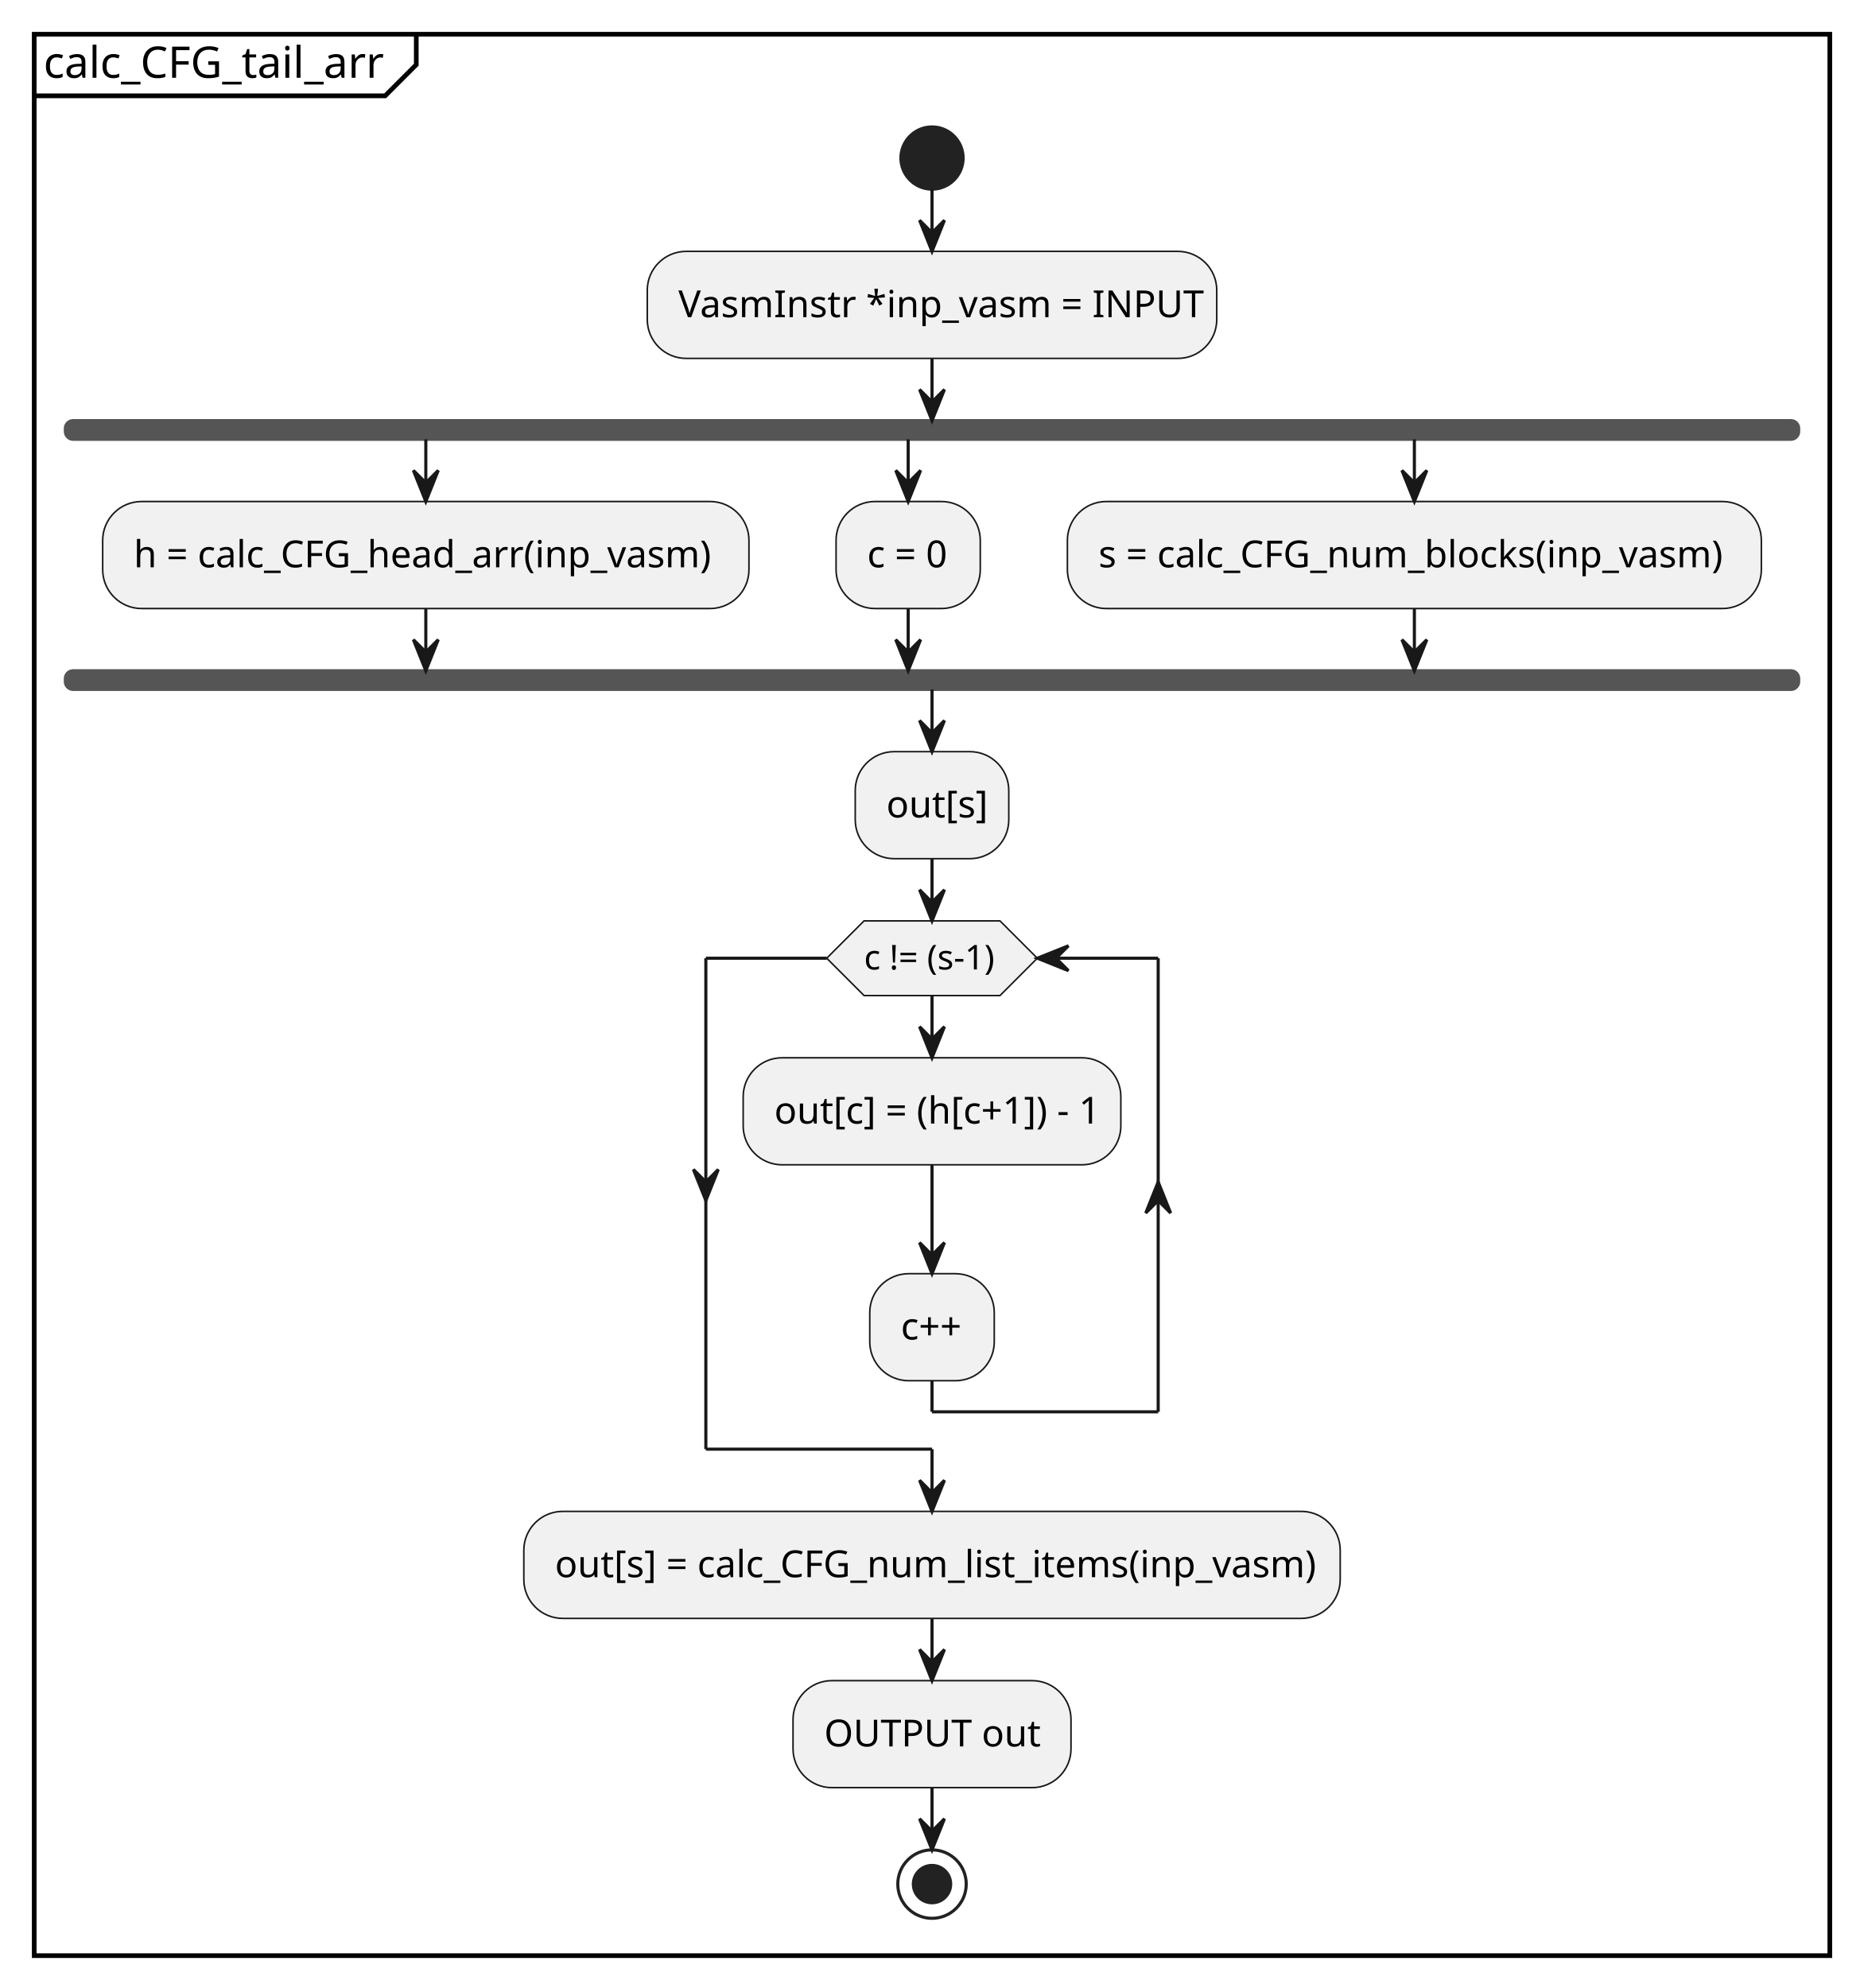
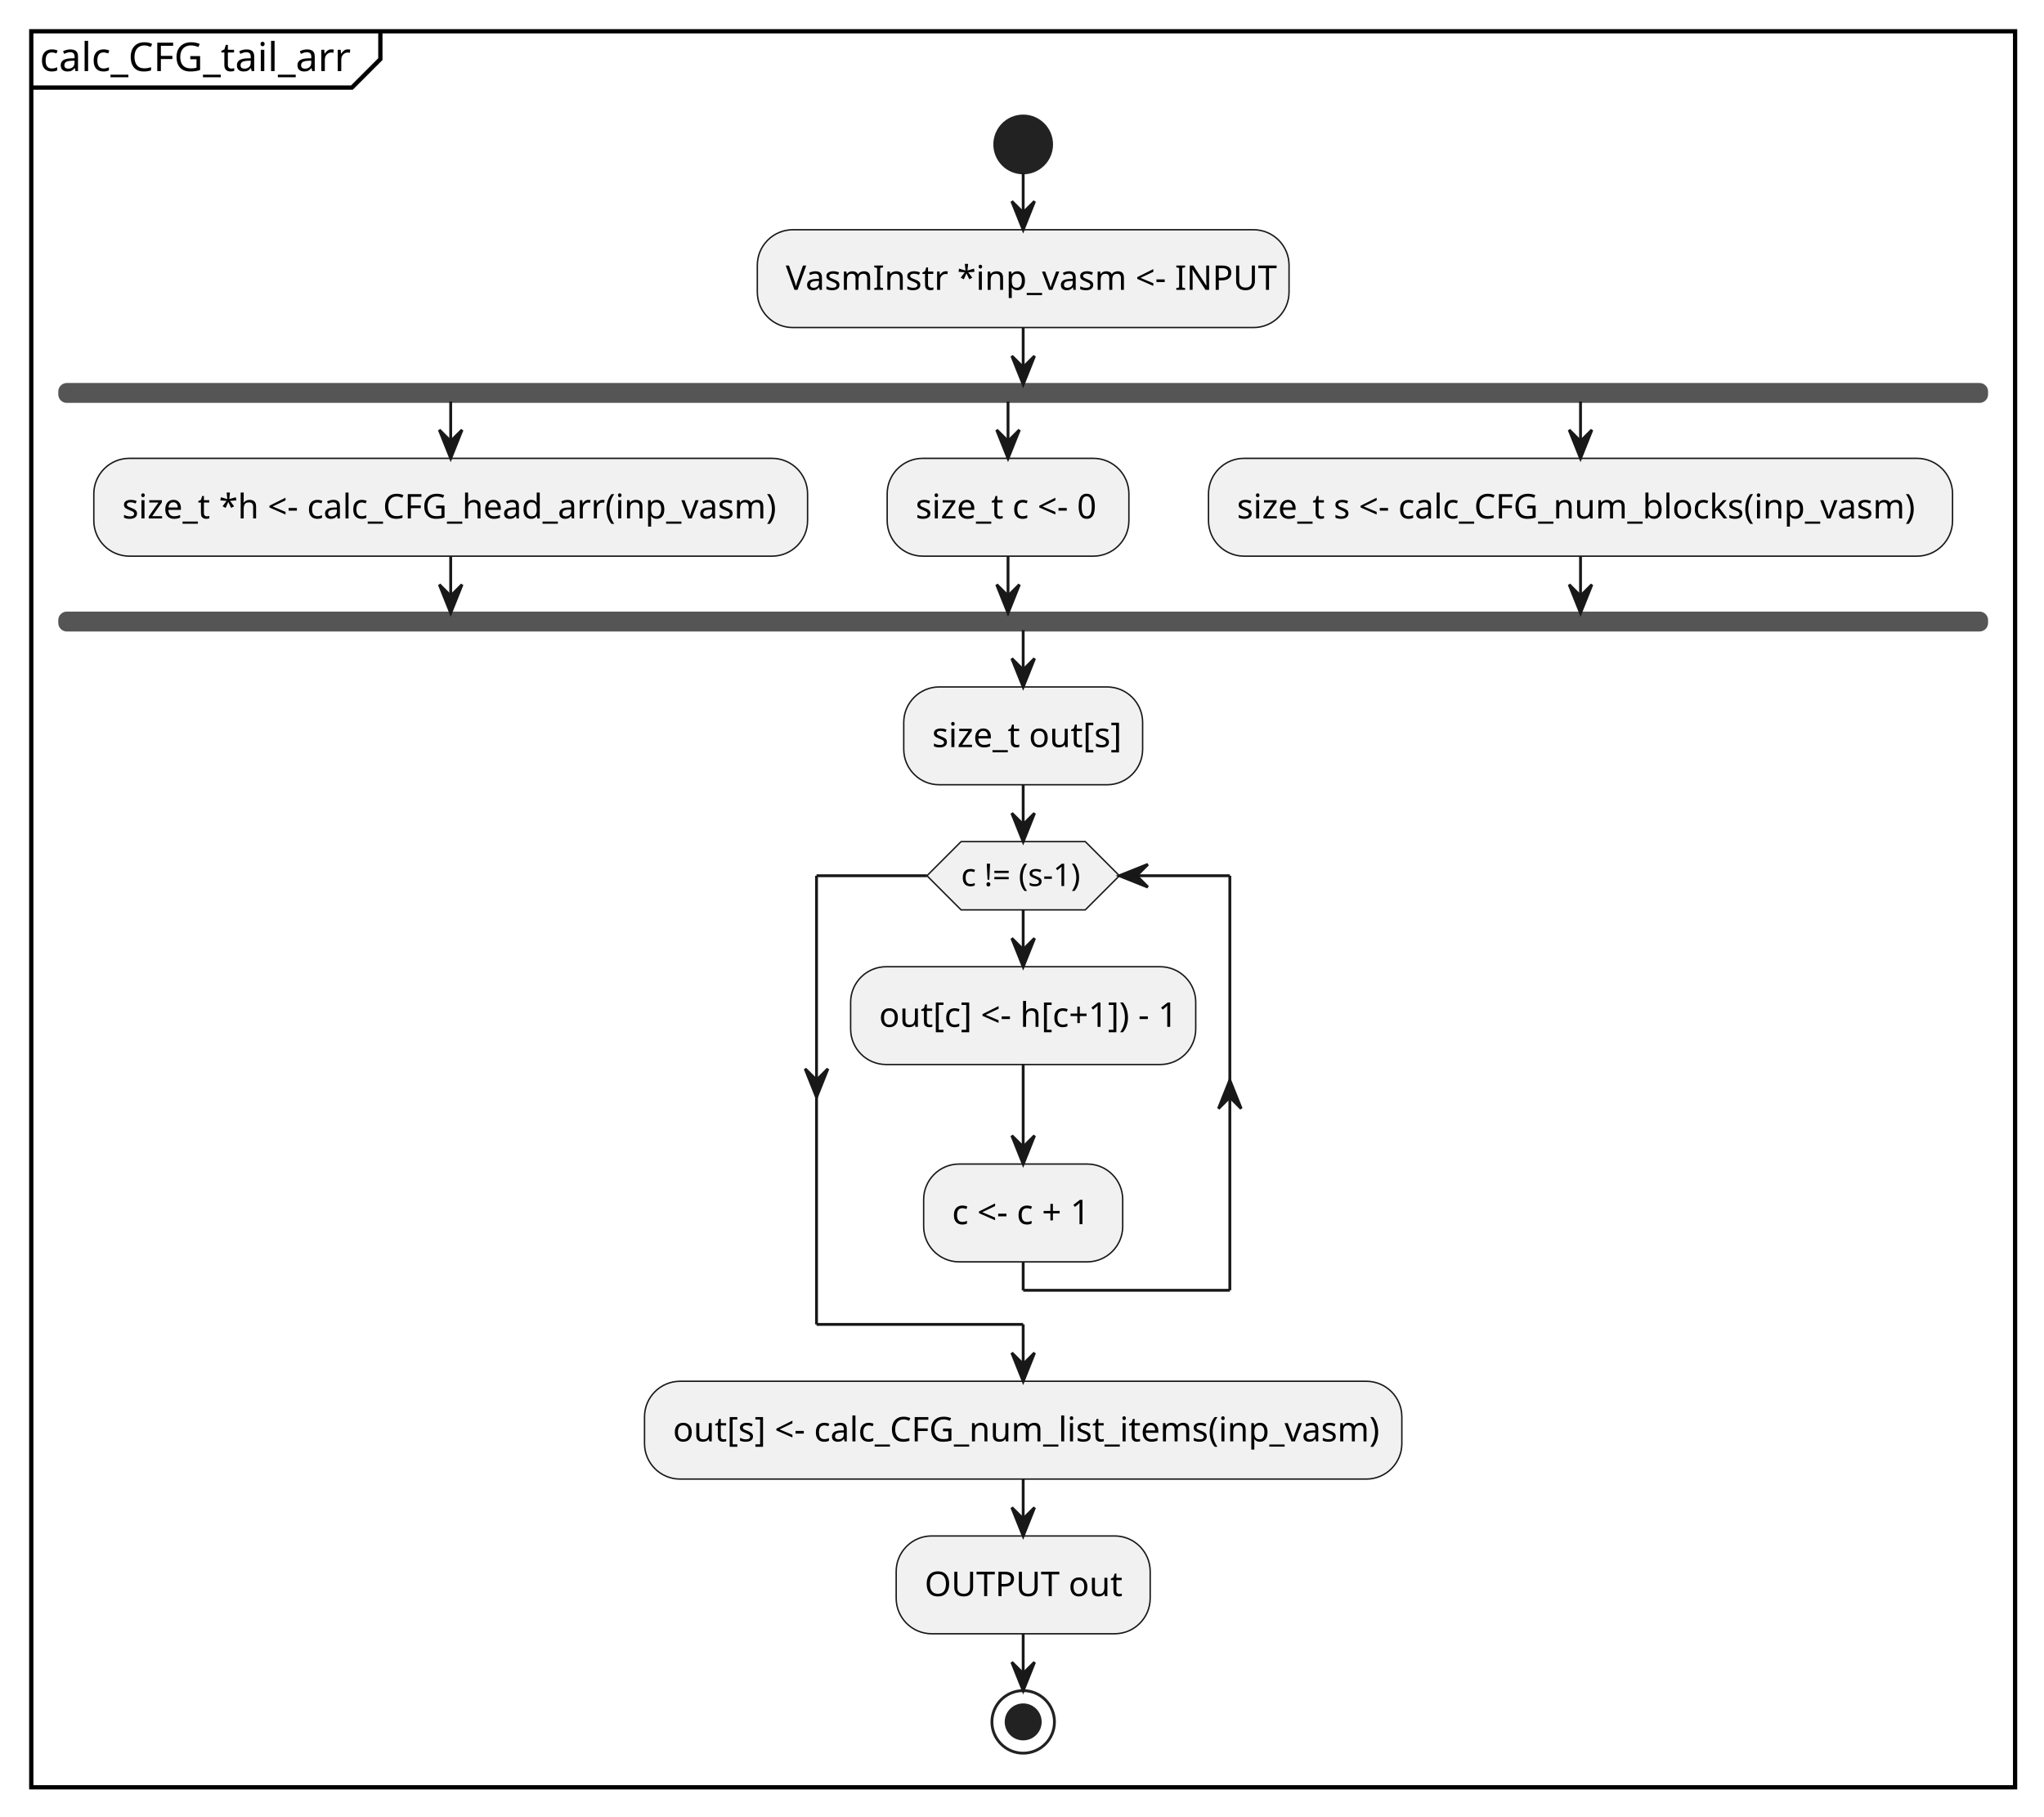
- <svg xmlns="http://www.w3.org/2000/svg" contentStyleType="text/css" data-diagram-type="ACTIVITY" height="639px" preserveAspectRatio="none" style="width:599px;height:639px;background:#FFFFFF;" version="1.1" viewBox="0 0 599 639" width="599px" zoomAndPan="magnify">
+ <svg xmlns="http://www.w3.org/2000/svg" contentStyleType="text/css" data-diagram-type="ACTIVITY" height="639px" preserveAspectRatio="none" style="width:719px;height:639px;background:#FFFFFF;" version="1.1" viewBox="0 0 719 639" width="719px" zoomAndPan="magnify">
  <defs />
  <g>
-     <rect fill="none" height="617.601" style="stroke:#000000;stroke-width:1.5;" width="577.135" x="11" y="11" />
+     <rect fill="none" height="617.601" style="stroke:#000000;stroke-width:1.5;" width="697.832" x="11" y="11" />
    <path d="M133.798,11 L133.798,20.8 L123.797,30.8 L11,30.8" fill="none" style="stroke:#000000;stroke-width:1.5;" />
    <text fill="#000000" font-family="sans-serif" font-size="14" lengthAdjust="spacing" textLength="112.797" x="14" y="25.006">calc_CFG_tail_arr</text>
-     <ellipse cx="299.567" cy="50.8" fill="#222222" rx="10" ry="10" style="stroke:#222222;stroke-width:1;" />
-     <rect fill="#F1F1F1" height="34.4" rx="12.5" ry="12.5" style="stroke:#181818;stroke-width:0.5;" width="183.045" x="208.045" y="80.8" />
-     <text fill="#000000" font-family="sans-serif" font-size="12" lengthAdjust="spacing" textLength="163.045" x="218.045" y="101.948">VasmInstr *inp_vasm = INPUT</text>
-     <rect fill="#555555" height="6" rx="2.5" ry="2.5" style="stroke:#555555;stroke-width:1;" width="557.135" x="21" y="135.2" />
-     <rect fill="#F1F1F1" height="34.4" rx="12.5" ry="12.5" style="stroke:#181818;stroke-width:0.5;" width="207.729" x="33" y="161.2" />
-     <text fill="#000000" font-family="sans-serif" font-size="12" lengthAdjust="spacing" textLength="187.729" x="43" y="182.348">h = calc_CFG_head_arr(inp_vasm)</text>
-     <rect fill="#F1F1F1" height="34.4" rx="12.5" ry="12.5" style="stroke:#181818;stroke-width:0.5;" width="46.352" x="268.729" y="161.2" />
-     <text fill="#000000" font-family="sans-serif" font-size="12" lengthAdjust="spacing" textLength="26.352" x="278.729" y="182.348">c = 0</text>
-     <rect fill="#F1F1F1" height="34.4" rx="12.5" ry="12.5" style="stroke:#181818;stroke-width:0.5;" width="223.053" x="343.082" y="161.2" />
-     <text fill="#000000" font-family="sans-serif" font-size="12" lengthAdjust="spacing" textLength="203.053" x="353.082" y="182.348">s = calc_CFG_num_blocks(inp_vasm)</text>
-     <rect fill="#555555" height="6" rx="2.5" ry="2.5" style="stroke:#555555;stroke-width:1;" width="557.135" x="21" y="215.6" />
-     <rect fill="#F1F1F1" height="34.4" rx="12.5" ry="12.5" style="stroke:#181818;stroke-width:0.5;" width="49.352" x="274.891" y="241.6" />
-     <text fill="#000000" font-family="sans-serif" font-size="12" lengthAdjust="spacing" textLength="29.352" x="284.891" y="262.748">out[s]</text>
-     <rect fill="#F1F1F1" height="34.4" rx="12.5" ry="12.5" style="stroke:#181818;stroke-width:0.5;" width="121.389" x="238.873" y="340" />
-     <text fill="#000000" font-family="sans-serif" font-size="12" lengthAdjust="spacing" textLength="101.389" x="248.873" y="361.148">out[c] = (h[c+1]) - 1</text>
-     <rect fill="#F1F1F1" height="34.4" rx="12.5" ry="12.5" style="stroke:#181818;stroke-width:0.5;" width="40.016" x="279.559" y="409.4" />
-     <text fill="#000000" font-family="sans-serif" font-size="12" lengthAdjust="spacing" textLength="20.016" x="289.559" y="430.548">c++</text>
-     <polygon fill="#F1F1F1" points="277.716,296,321.419,296,333.419,308,321.419,320,277.716,320,265.716,308,277.716,296" style="stroke:#181818;stroke-width:0.5;" />
-     <text fill="#000000" font-family="sans-serif" font-size="11" lengthAdjust="spacing" textLength="43.703" x="277.716" y="311.619">c != (s-1)</text>
-     <rect fill="#F1F1F1" height="34.4" rx="12.5" ry="12.5" style="stroke:#181818;stroke-width:0.5;" width="262.402" x="168.367" y="485.8" />
-     <text fill="#000000" font-family="sans-serif" font-size="12" lengthAdjust="spacing" textLength="242.402" x="178.367" y="506.949">out[s] = calc_CFG_num_list_items(inp_vasm)</text>
-     <rect fill="#F1F1F1" height="34.4" rx="12.5" ry="12.5" style="stroke:#181818;stroke-width:0.5;" width="89.349" x="254.893" y="540.201" />
-     <text fill="#000000" font-family="sans-serif" font-size="12" lengthAdjust="spacing" textLength="69.349" x="264.893" y="561.349">OUTPUT out</text>
-     <ellipse cx="299.567" cy="605.601" fill="none" rx="11" ry="11" style="stroke:#222222;stroke-width:1;" />
-     <ellipse cx="299.567" cy="605.601" fill="#222222" rx="6" ry="6" style="stroke:#222222;stroke-width:1;" />
-     <line style="stroke:#181818;stroke-width:1;" x1="299.567" x2="299.567" y1="60.8" y2="80.8" />
-     <polygon fill="#181818" points="295.567,70.8,299.567,80.8,303.567,70.8,299.567,74.8" style="stroke:#181818;stroke-width:1;" />
-     <line style="stroke:#181818;stroke-width:1;" x1="136.865" x2="136.865" y1="141.2" y2="161.2" />
-     <polygon fill="#181818" points="132.865,151.2,136.865,161.2,140.865,151.2,136.865,155.2" style="stroke:#181818;stroke-width:1;" />
-     <line style="stroke:#181818;stroke-width:1;" x1="291.905" x2="291.905" y1="141.2" y2="161.2" />
-     <polygon fill="#181818" points="287.905,151.2,291.905,161.2,295.905,151.2,291.905,155.2" style="stroke:#181818;stroke-width:1;" />
-     <line style="stroke:#181818;stroke-width:1;" x1="454.608" x2="454.608" y1="141.2" y2="161.2" />
-     <polygon fill="#181818" points="450.608,151.2,454.608,161.2,458.608,151.2,454.608,155.2" style="stroke:#181818;stroke-width:1;" />
-     <line style="stroke:#181818;stroke-width:1;" x1="136.865" x2="136.865" y1="195.6" y2="215.6" />
-     <polygon fill="#181818" points="132.865,205.6,136.865,215.6,140.865,205.6,136.865,209.6" style="stroke:#181818;stroke-width:1;" />
-     <line style="stroke:#181818;stroke-width:1;" x1="291.905" x2="291.905" y1="195.6" y2="215.6" />
-     <polygon fill="#181818" points="287.905,205.6,291.905,215.6,295.905,205.6,291.905,209.6" style="stroke:#181818;stroke-width:1;" />
-     <line style="stroke:#181818;stroke-width:1;" x1="454.608" x2="454.608" y1="195.6" y2="215.6" />
-     <polygon fill="#181818" points="450.608,205.6,454.608,215.6,458.608,205.6,454.608,209.6" style="stroke:#181818;stroke-width:1;" />
-     <line style="stroke:#181818;stroke-width:1;" x1="299.567" x2="299.567" y1="115.2" y2="135.2" />
-     <polygon fill="#181818" points="295.567,125.2,299.567,135.2,303.567,125.2,299.567,129.2" style="stroke:#181818;stroke-width:1;" />
-     <line style="stroke:#181818;stroke-width:1;" x1="299.567" x2="299.567" y1="221.6" y2="241.6" />
-     <polygon fill="#181818" points="295.567,231.6,299.567,241.6,303.567,231.6,299.567,235.6" style="stroke:#181818;stroke-width:1;" />
-     <line style="stroke:#181818;stroke-width:1;" x1="299.567" x2="299.567" y1="374.4" y2="409.4" />
-     <polygon fill="#181818" points="295.567,399.4,299.567,409.4,303.567,399.4,299.567,403.4" style="stroke:#181818;stroke-width:1;" />
-     <line style="stroke:#181818;stroke-width:1;" x1="299.567" x2="299.567" y1="320" y2="340" />
-     <polygon fill="#181818" points="295.567,330,299.567,340,303.567,330,299.567,334" style="stroke:#181818;stroke-width:1;" />
-     <line style="stroke:#181818;stroke-width:1;" x1="299.567" x2="299.567" y1="443.8" y2="453.8" />
-     <line style="stroke:#181818;stroke-width:1;" x1="299.567" x2="372.262" y1="453.8" y2="453.8" />
-     <polygon fill="#181818" points="368.262,389.9,372.262,379.9,376.262,389.9,372.262,385.9" style="stroke:#181818;stroke-width:1;" />
-     <line style="stroke:#181818;stroke-width:1;" x1="372.262" x2="372.262" y1="308" y2="453.8" />
-     <line style="stroke:#181818;stroke-width:1;" x1="372.262" x2="333.419" y1="308" y2="308" />
-     <polygon fill="#181818" points="343.419,304,333.419,308,343.419,312,339.419,308" style="stroke:#181818;stroke-width:1;" />
-     <line style="stroke:#181818;stroke-width:1;" x1="265.716" x2="226.873" y1="308" y2="308" />
-     <polygon fill="#181818" points="222.873,375.9,226.873,385.9,230.873,375.9,226.873,379.9" style="stroke:#181818;stroke-width:1;" />
-     <line style="stroke:#181818;stroke-width:1;" x1="226.873" x2="226.873" y1="308" y2="465.8" />
-     <line style="stroke:#181818;stroke-width:1;" x1="226.873" x2="299.567" y1="465.8" y2="465.8" />
-     <line style="stroke:#181818;stroke-width:1;" x1="299.567" x2="299.567" y1="465.8" y2="485.8" />
-     <polygon fill="#181818" points="295.567,475.8,299.567,485.8,303.567,475.8,299.567,479.8" style="stroke:#181818;stroke-width:1;" />
-     <line style="stroke:#181818;stroke-width:1;" x1="299.567" x2="299.567" y1="276" y2="296" />
-     <polygon fill="#181818" points="295.567,286,299.567,296,303.567,286,299.567,290" style="stroke:#181818;stroke-width:1;" />
-     <line style="stroke:#181818;stroke-width:1;" x1="299.567" x2="299.567" y1="520.201" y2="540.201" />
-     <polygon fill="#181818" points="295.567,530.201,299.567,540.201,303.567,530.201,299.567,534.201" style="stroke:#181818;stroke-width:1;" />
-     <line style="stroke:#181818;stroke-width:1;" x1="299.567" x2="299.567" y1="574.601" y2="594.601" />
-     <polygon fill="#181818" points="295.567,584.601,299.567,594.601,303.567,584.601,299.567,588.601" style="stroke:#181818;stroke-width:1;" />
+     <ellipse cx="359.916" cy="50.8" fill="#222222" rx="10" ry="10" style="stroke:#222222;stroke-width:1;" />
+     <rect fill="#F1F1F1" height="34.4" rx="12.5" ry="12.5" style="stroke:#181818;stroke-width:0.5;" width="187.041" x="266.395" y="80.8" />
+     <text fill="#000000" font-family="sans-serif" font-size="12" lengthAdjust="spacing" textLength="167.041" x="276.395" y="101.948">VasmInstr *inp_vasm &lt;- INPUT</text>
+     <rect fill="#555555" height="6" rx="2.5" ry="2.5" style="stroke:#555555;stroke-width:1;" width="677.832" x="21" y="135.2" />
+     <rect fill="#F1F1F1" height="34.4" rx="12.5" ry="12.5" style="stroke:#181818;stroke-width:0.5;" width="251.074" x="33" y="161.2" />
+     <text fill="#000000" font-family="sans-serif" font-size="12" lengthAdjust="spacing" textLength="231.074" x="43" y="182.348">size_t *h &lt;- calc_CFG_head_arr(inp_vasm)</text>
+     <rect fill="#F1F1F1" height="34.4" rx="12.5" ry="12.5" style="stroke:#181818;stroke-width:0.5;" width="85.028" x="312.074" y="161.2" />
+     <text fill="#000000" font-family="sans-serif" font-size="12" lengthAdjust="spacing" textLength="65.028" x="322.074" y="182.348">size_t c &lt;- 0</text>
+     <rect fill="#F1F1F1" height="34.4" rx="12.5" ry="12.5" style="stroke:#181818;stroke-width:0.5;" width="261.73" x="425.102" y="161.2" />
+     <text fill="#000000" font-family="sans-serif" font-size="12" lengthAdjust="spacing" textLength="241.73" x="435.102" y="182.348">size_t s &lt;- calc_CFG_num_blocks(inp_vasm)</text>
+     <rect fill="#555555" height="6" rx="2.5" ry="2.5" style="stroke:#555555;stroke-width:1;" width="677.832" x="21" y="215.6" />
+     <rect fill="#F1F1F1" height="34.4" rx="12.5" ry="12.5" style="stroke:#181818;stroke-width:0.5;" width="84.032" x="317.9" y="241.6" />
+     <text fill="#000000" font-family="sans-serif" font-size="12" lengthAdjust="spacing" textLength="64.032" x="327.9" y="262.748">size_t out[s]</text>
+     <rect fill="#F1F1F1" height="34.4" rx="12.5" ry="12.5" style="stroke:#181818;stroke-width:0.5;" width="121.389" x="299.221" y="340" />
+     <text fill="#000000" font-family="sans-serif" font-size="12" lengthAdjust="spacing" textLength="101.389" x="309.221" y="361.148">out[c] &lt;- h[c+1]) - 1</text>
+     <rect fill="#F1F1F1" height="34.4" rx="12.5" ry="12.5" style="stroke:#181818;stroke-width:0.5;" width="70.028" x="324.902" y="409.4" />
+     <text fill="#000000" font-family="sans-serif" font-size="12" lengthAdjust="spacing" textLength="50.028" x="334.902" y="430.548">c &lt;- c + 1</text>
+     <polygon fill="#F1F1F1" points="338.065,296,381.767,296,393.767,308,381.767,320,338.065,320,326.065,308,338.065,296" style="stroke:#181818;stroke-width:0.5;" />
+     <text fill="#000000" font-family="sans-serif" font-size="11" lengthAdjust="spacing" textLength="43.703" x="338.065" y="311.619">c != (s-1)</text>
+     <rect fill="#F1F1F1" height="34.4" rx="12.5" ry="12.5" style="stroke:#181818;stroke-width:0.5;" width="266.398" x="226.717" y="485.8" />
+     <text fill="#000000" font-family="sans-serif" font-size="12" lengthAdjust="spacing" textLength="246.398" x="236.717" y="506.949">out[s] &lt;- calc_CFG_num_list_items(inp_vasm)</text>
+     <rect fill="#F1F1F1" height="34.4" rx="12.5" ry="12.5" style="stroke:#181818;stroke-width:0.5;" width="89.349" x="315.242" y="540.201" />
+     <text fill="#000000" font-family="sans-serif" font-size="12" lengthAdjust="spacing" textLength="69.349" x="325.242" y="561.349">OUTPUT out</text>
+     <ellipse cx="359.916" cy="605.601" fill="none" rx="11" ry="11" style="stroke:#222222;stroke-width:1;" />
+     <ellipse cx="359.916" cy="605.601" fill="#222222" rx="6" ry="6" style="stroke:#222222;stroke-width:1;" />
+     <line style="stroke:#181818;stroke-width:1;" x1="359.916" x2="359.916" y1="60.8" y2="80.8" />
+     <polygon fill="#181818" points="355.916,70.8,359.916,80.8,363.916,70.8,359.916,74.8" style="stroke:#181818;stroke-width:1;" />
+     <line style="stroke:#181818;stroke-width:1;" x1="158.537" x2="158.537" y1="141.2" y2="161.2" />
+     <polygon fill="#181818" points="154.537,151.2,158.537,161.2,162.537,151.2,158.537,155.2" style="stroke:#181818;stroke-width:1;" />
+     <line style="stroke:#181818;stroke-width:1;" x1="354.588" x2="354.588" y1="141.2" y2="161.2" />
+     <polygon fill="#181818" points="350.588,151.2,354.588,161.2,358.588,151.2,354.588,155.2" style="stroke:#181818;stroke-width:1;" />
+     <line style="stroke:#181818;stroke-width:1;" x1="555.967" x2="555.967" y1="141.2" y2="161.2" />
+     <polygon fill="#181818" points="551.967,151.2,555.967,161.2,559.967,151.2,555.967,155.2" style="stroke:#181818;stroke-width:1;" />
+     <line style="stroke:#181818;stroke-width:1;" x1="158.537" x2="158.537" y1="195.6" y2="215.6" />
+     <polygon fill="#181818" points="154.537,205.6,158.537,215.6,162.537,205.6,158.537,209.6" style="stroke:#181818;stroke-width:1;" />
+     <line style="stroke:#181818;stroke-width:1;" x1="354.588" x2="354.588" y1="195.6" y2="215.6" />
+     <polygon fill="#181818" points="350.588,205.6,354.588,215.6,358.588,205.6,354.588,209.6" style="stroke:#181818;stroke-width:1;" />
+     <line style="stroke:#181818;stroke-width:1;" x1="555.967" x2="555.967" y1="195.6" y2="215.6" />
+     <polygon fill="#181818" points="551.967,205.6,555.967,215.6,559.967,205.6,555.967,209.6" style="stroke:#181818;stroke-width:1;" />
+     <line style="stroke:#181818;stroke-width:1;" x1="359.916" x2="359.916" y1="115.2" y2="135.2" />
+     <polygon fill="#181818" points="355.916,125.2,359.916,135.2,363.916,125.2,359.916,129.2" style="stroke:#181818;stroke-width:1;" />
+     <line style="stroke:#181818;stroke-width:1;" x1="359.916" x2="359.916" y1="221.6" y2="241.6" />
+     <polygon fill="#181818" points="355.916,231.6,359.916,241.6,363.916,231.6,359.916,235.6" style="stroke:#181818;stroke-width:1;" />
+     <line style="stroke:#181818;stroke-width:1;" x1="359.916" x2="359.916" y1="374.4" y2="409.4" />
+     <polygon fill="#181818" points="355.916,399.4,359.916,409.4,363.916,399.4,359.916,403.4" style="stroke:#181818;stroke-width:1;" />
+     <line style="stroke:#181818;stroke-width:1;" x1="359.916" x2="359.916" y1="320" y2="340" />
+     <polygon fill="#181818" points="355.916,330,359.916,340,363.916,330,359.916,334" style="stroke:#181818;stroke-width:1;" />
+     <line style="stroke:#181818;stroke-width:1;" x1="359.916" x2="359.916" y1="443.8" y2="453.8" />
+     <line style="stroke:#181818;stroke-width:1;" x1="359.916" x2="432.61" y1="453.8" y2="453.8" />
+     <polygon fill="#181818" points="428.61,389.9,432.61,379.9,436.61,389.9,432.61,385.9" style="stroke:#181818;stroke-width:1;" />
+     <line style="stroke:#181818;stroke-width:1;" x1="432.61" x2="432.61" y1="308" y2="453.8" />
+     <line style="stroke:#181818;stroke-width:1;" x1="432.61" x2="393.767" y1="308" y2="308" />
+     <polygon fill="#181818" points="403.767,304,393.767,308,403.767,312,399.767,308" style="stroke:#181818;stroke-width:1;" />
+     <line style="stroke:#181818;stroke-width:1;" x1="326.065" x2="287.221" y1="308" y2="308" />
+     <polygon fill="#181818" points="283.221,375.9,287.221,385.9,291.221,375.9,287.221,379.9" style="stroke:#181818;stroke-width:1;" />
+     <line style="stroke:#181818;stroke-width:1;" x1="287.221" x2="287.221" y1="308" y2="465.8" />
+     <line style="stroke:#181818;stroke-width:1;" x1="287.221" x2="359.916" y1="465.8" y2="465.8" />
+     <line style="stroke:#181818;stroke-width:1;" x1="359.916" x2="359.916" y1="465.8" y2="485.8" />
+     <polygon fill="#181818" points="355.916,475.8,359.916,485.8,363.916,475.8,359.916,479.8" style="stroke:#181818;stroke-width:1;" />
+     <line style="stroke:#181818;stroke-width:1;" x1="359.916" x2="359.916" y1="276" y2="296" />
+     <polygon fill="#181818" points="355.916,286,359.916,296,363.916,286,359.916,290" style="stroke:#181818;stroke-width:1;" />
+     <line style="stroke:#181818;stroke-width:1;" x1="359.916" x2="359.916" y1="520.201" y2="540.201" />
+     <polygon fill="#181818" points="355.916,530.201,359.916,540.201,363.916,530.201,359.916,534.201" style="stroke:#181818;stroke-width:1;" />
+     <line style="stroke:#181818;stroke-width:1;" x1="359.916" x2="359.916" y1="574.601" y2="594.601" />
+     <polygon fill="#181818" points="355.916,584.601,359.916,594.601,363.916,584.601,359.916,588.601" style="stroke:#181818;stroke-width:1;" />
  </g>
</svg>
